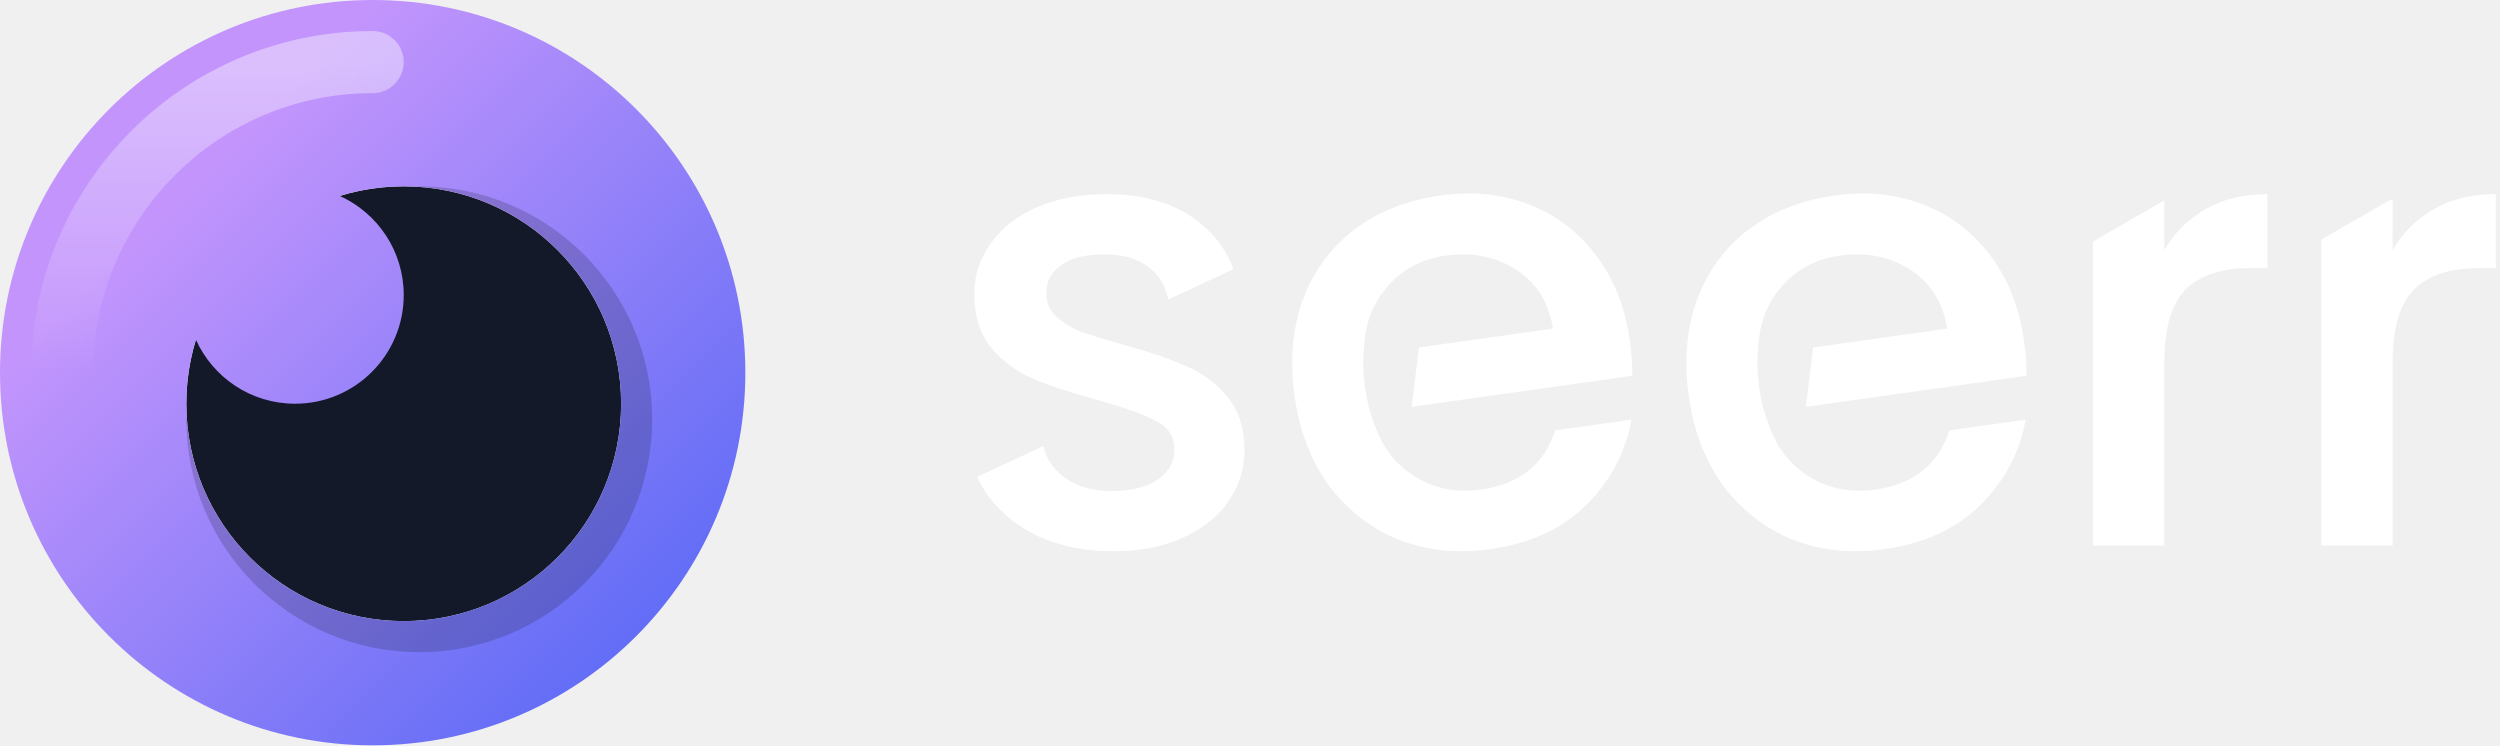
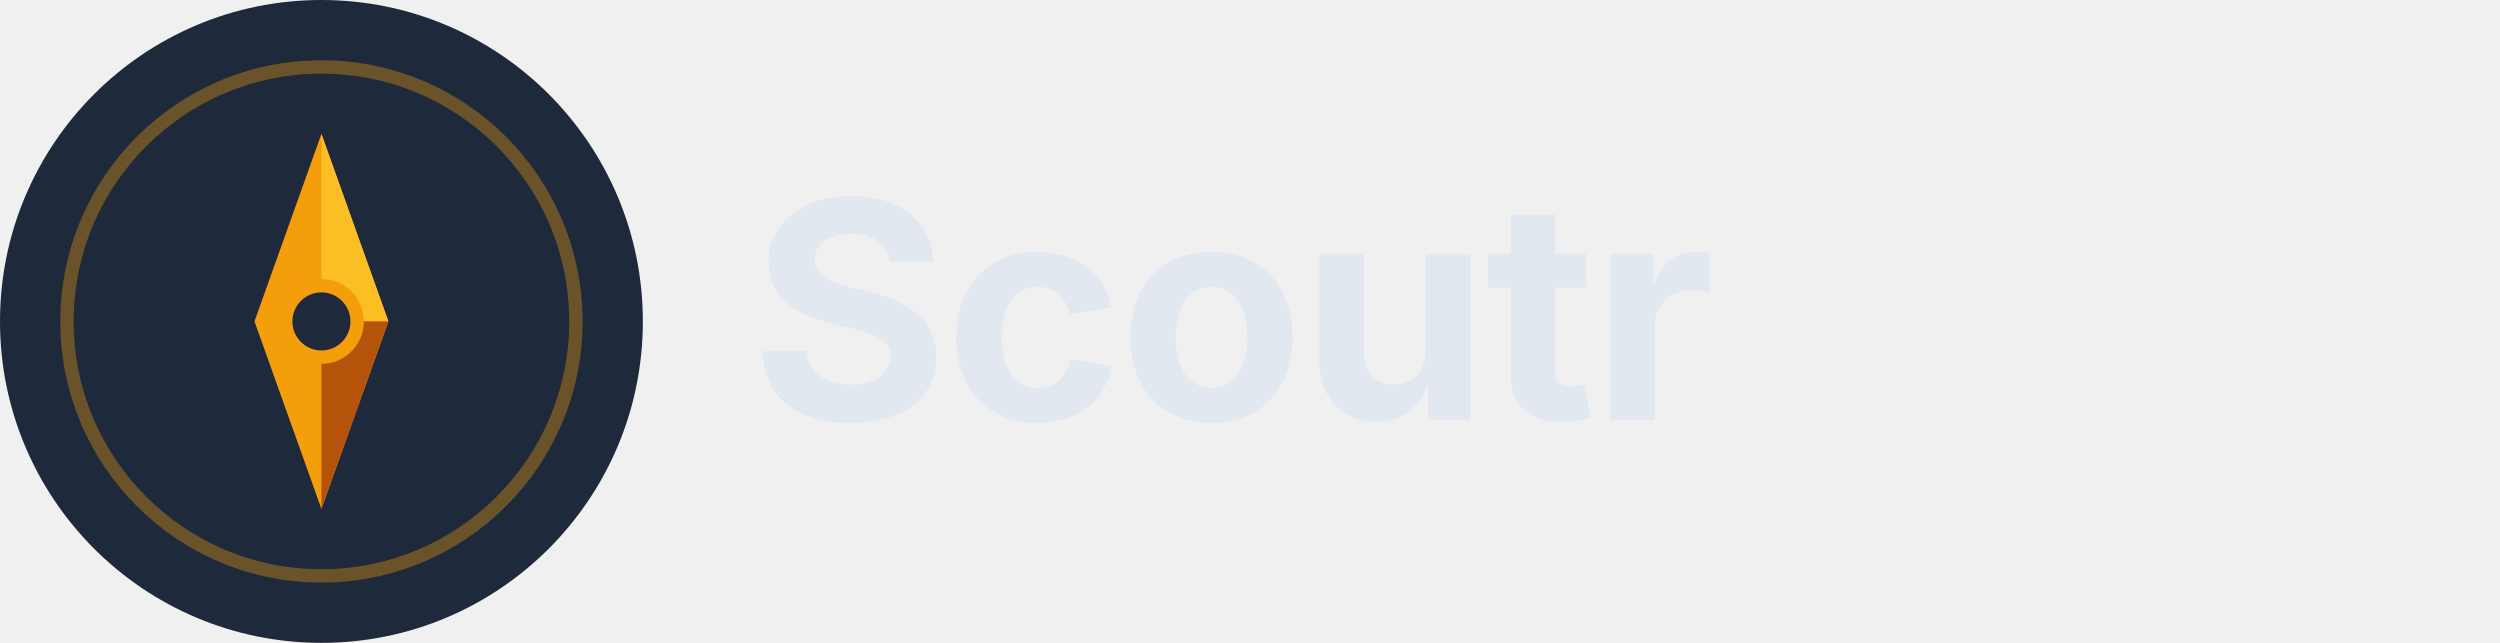
- <svg xmlns="http://www.w3.org/2000/svg" width="322" height="96" viewBox="0 0 322 96" fill="none">
-   <circle cx="52" cy="52" r="28" fill="#131928" />
-   <path fill-rule="evenodd" clip-rule="evenodd" d="M48 96C74.51 96 96 74.51 96 48C96 21.49 74.51 0 48 0C21.49 0 0 21.49 0 48C0 74.51 21.49 96 48 96ZM80 52C80 67.464 67.464 80 52 80C36.536 80 24 67.464 24 52C24 49.13 24.432 46.361 25.234 43.755C27.429 48.617 32.319 52 38 52C45.732 52 52 45.732 52 38C52 32.319 48.617 27.429 43.755 25.234C46.362 24.432 49.13 24 52 24C67.464 24 80 36.536 80 52Z" fill="url(#paint0_linear_311_158)" />
-   <path opacity="0.2" fill-rule="evenodd" clip-rule="evenodd" d="M80 52C80 67.464 67.464 80 52 80C36.864 80 24.533 67.99 24.017 52.979C24.006 53.318 24 53.658 24 54C24 70.569 37.431 84 54 84C70.569 84 84 70.569 84 54C84 37.431 70.569 24 54 24C53.66 24 53.321 24.006 52.983 24.017C67.992 24.535 80 36.865 80 52Z" fill="#131928" />
-   <path fill-rule="evenodd" clip-rule="evenodd" d="M48 12C28.118 12 12 28.118 12 48C12 50.209 10.209 52 8 52C5.791 52 4 50.209 4 48C4 23.7 23.7 4 48 4C50.209 4 52 5.791 52 8C52 10.209 50.209 12 48 12Z" fill="url(#paint1_linear_311_158)" />
-   <path fill-rule="evenodd" clip-rule="evenodd" d="M298.984 30.867V70.272H308.169V46.828C308.169 42.3 309.082 39.121 310.909 37.288C312.789 35.456 315.528 34.539 319.127 34.539H321.463V25C318.402 25 315.743 25.647 313.487 26.94C311.285 28.18 309.512 29.931 308.169 32.195V25.728H307.886L298.984 30.867Z" fill="white" />
-   <path fill-rule="evenodd" clip-rule="evenodd" d="M269.573 31.117V70.272H278.758V46.828C278.758 42.3 279.671 39.121 281.498 37.288C283.377 35.456 286.117 34.539 289.716 34.539H292.052V25C288.99 25 286.332 25.647 284.076 26.94C281.874 28.18 280.101 29.931 278.758 32.195V25.814L269.573 31.117Z" fill="white" />
-   <path fill-rule="evenodd" clip-rule="evenodd" d="M260.689 43.875C260.922 45.529 261.026 47.039 261 48.403L232.595 52.395L233.533 44.752L250.79 42.327C250.264 38.972 248.689 36.445 246.063 34.746C243.438 33.047 240.396 32.44 236.939 32.926C233.801 33.367 231.257 34.759 229.308 37.101C227.756 38.917 226.837 41.106 226.55 43.669C226.192 46.346 226.195 50.861 227.977 55.105C228.886 57.629 230.398 59.614 232.513 61.06C235.153 62.866 238.176 63.53 241.58 63.051C246.473 62.364 249.642 59.823 251.085 55.429L260.899 54.05C260.139 58.293 258.188 61.969 255.045 65.078C251.948 68.125 247.819 70.012 242.66 70.737C238.458 71.327 234.55 70.924 230.936 69.527C227.369 68.069 224.387 65.767 221.992 62.62C219.643 59.413 218.15 55.541 217.512 51.004C216.875 46.468 217.22 42.364 218.549 38.695C219.923 34.964 222.127 31.933 225.163 29.601C228.251 27.262 231.949 25.79 236.258 25.185C240.407 24.602 244.231 24.989 247.731 26.348C251.23 27.706 254.117 29.913 256.39 32.968C258.656 35.97 260.089 39.605 260.689 43.875Z" fill="white" />
-   <path fill-rule="evenodd" clip-rule="evenodd" d="M209.921 43.875C210.154 45.529 210.258 47.039 210.232 48.403L181.827 52.395L182.765 44.752L200.022 42.327C199.496 38.972 197.921 36.445 195.295 34.746C192.67 33.047 189.628 32.44 186.171 32.926C183.033 33.367 180.489 34.759 178.54 37.101C176.988 38.917 176.069 41.106 175.782 43.669C175.424 46.345 175.427 50.861 177.209 55.105C178.118 57.629 179.63 59.614 181.745 61.06C184.385 62.866 187.407 63.53 190.812 63.051C195.705 62.364 198.874 59.823 200.317 55.429L210.131 54.05C209.371 58.293 207.42 61.969 204.277 65.078C201.18 68.125 197.051 70.012 191.892 70.737C187.69 71.327 183.782 70.924 180.168 69.527C176.601 68.069 173.619 65.767 171.224 62.62C168.875 59.413 167.382 55.541 166.744 51.004C166.107 46.468 166.452 42.364 167.78 38.695C169.155 34.964 171.359 31.933 174.395 29.601C177.483 27.262 181.181 25.79 185.49 25.185C189.639 24.602 193.463 24.989 196.962 26.348C200.462 27.706 203.349 29.913 205.622 32.968C207.888 35.97 209.321 39.605 209.921 43.875Z" fill="white" />
-   <path fill-rule="evenodd" clip-rule="evenodd" d="M143.297 71C139.806 71 136.664 70.38 133.87 69.141C131.131 67.847 128.956 66.122 127.344 63.967C126.751 63.153 126.26 62.307 125.87 61.427L134.397 57.451C134.721 58.974 135.566 60.283 136.932 61.38C138.597 62.619 140.665 63.239 143.136 63.239C145.714 63.239 147.702 62.754 149.098 61.784C150.548 60.76 151.273 59.466 151.273 57.903C151.273 56.233 150.468 54.993 148.856 54.184C147.299 53.376 144.801 52.487 141.363 51.517C138.033 50.6 135.321 49.711 133.226 48.849C131.131 47.986 129.305 46.666 127.747 44.888C126.243 43.109 125.491 40.764 125.491 37.854C125.491 35.483 126.189 33.327 127.586 31.387C128.983 29.392 130.97 27.829 133.548 26.698C136.18 25.566 139.188 25 142.572 25C147.621 25 151.676 26.294 154.738 28.881C156.667 30.449 158.04 32.379 158.857 34.67L150.459 38.586C150.177 36.927 149.402 35.578 148.131 34.539C146.681 33.354 144.72 32.761 142.25 32.761C139.833 32.761 137.979 33.219 136.69 34.135C135.401 35.052 134.757 36.264 134.757 37.773C134.757 38.959 135.186 39.956 136.046 40.764C136.905 41.573 137.953 42.22 139.188 42.705C140.423 43.136 142.25 43.702 144.667 44.403C147.89 45.265 150.521 46.154 152.563 47.07C154.657 47.933 156.457 49.226 157.961 50.951C159.465 52.675 160.244 54.966 160.297 57.822C160.297 60.356 159.599 62.619 158.202 64.613C156.806 66.608 154.818 68.171 152.24 69.302C149.716 70.434 146.735 71 143.297 71Z" fill="white" />
-   <defs>
-     <linearGradient id="paint0_linear_311_158" x1="48" y1="-2.07126e-06" x2="117.5" y2="69.5" gradientUnits="userSpaceOnUse">
-       <stop stop-color="#C395FC" />
-       <stop offset="1" stop-color="#4F65F5" />
-     </linearGradient>
-     <linearGradient id="paint1_linear_311_158" x1="28" y1="8" x2="28" y2="48" gradientUnits="userSpaceOnUse">
-       <stop stop-color="white" stop-opacity="0.4" />
-       <stop offset="1" stop-color="white" stop-opacity="0" />
-     </linearGradient>
-   </defs>
+ <svg xmlns="http://www.w3.org/2000/svg" width="280" height="72" viewBox="0 0 280 72" fill="none">
+   <g>
+     <circle cx="36" cy="36" r="36" fill="#1e293b" />
+     <circle cx="36" cy="36" r="28.5" fill="none" stroke="#f59e0b" stroke-width="1.5" stroke-opacity="0.35" />
+     <path d="M36 15 L43.5 36 L36 57 L28.5 36 Z" fill="#f59e0b" />
+     <path d="M36 15 L43.5 36 L36 36 Z" fill="#fbbf24" />
+     <path d="M36 36 L43.5 36 L36 57 Z" fill="#b45309" />
+     <circle cx="36" cy="36" r="4" fill="#1e293b" stroke="#f59e0b" stroke-width="1.5" />
+   </g>
+   <text x="84" y="47" font-family="Inter, 'Helvetica Neue', Arial, sans-serif" font-size="34" font-weight="700" letter-spacing="-0.5" fill="#e2e8f0">Scoutr</text>
</svg>
